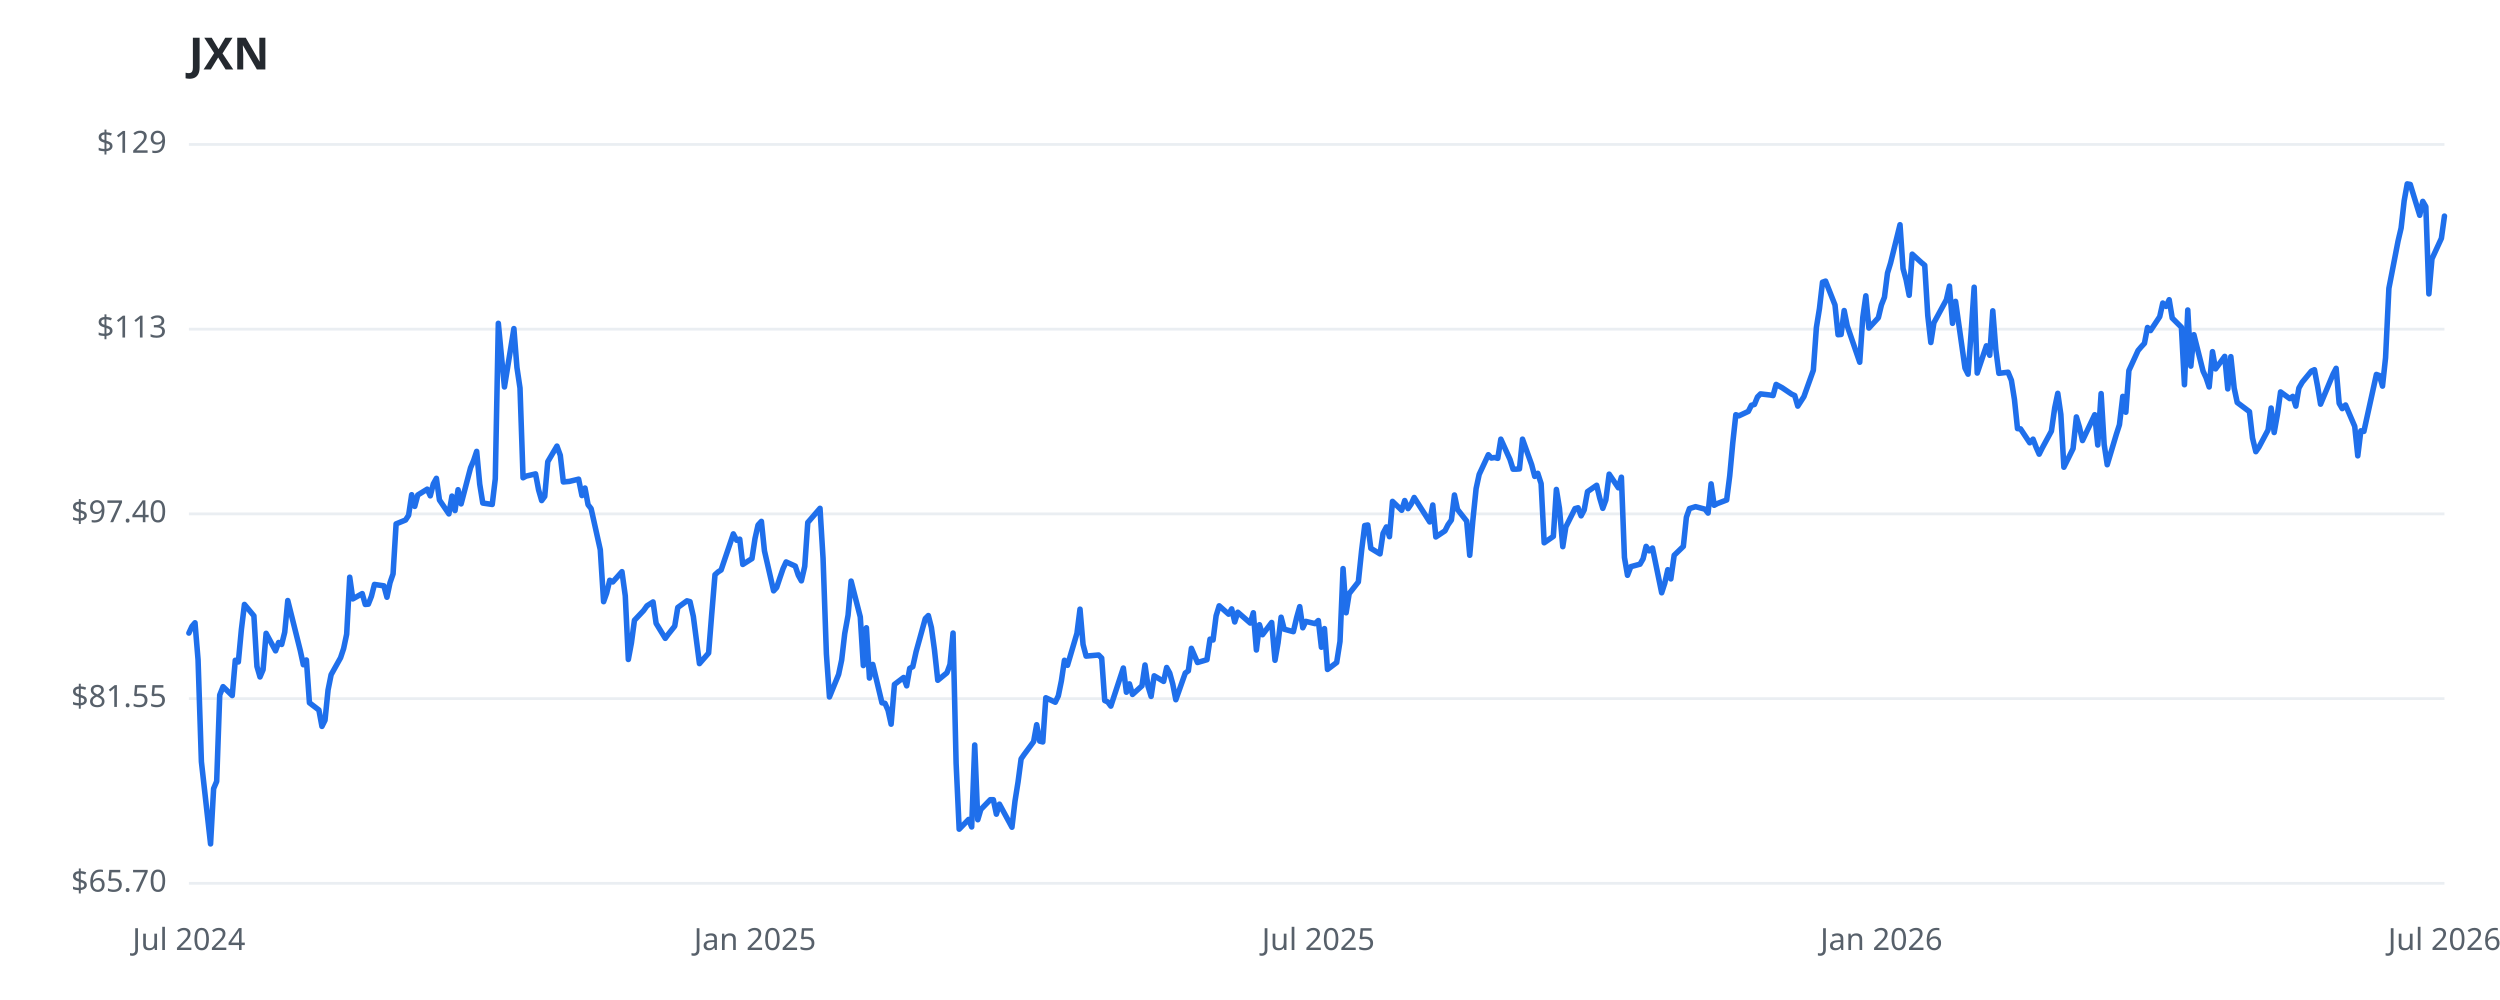
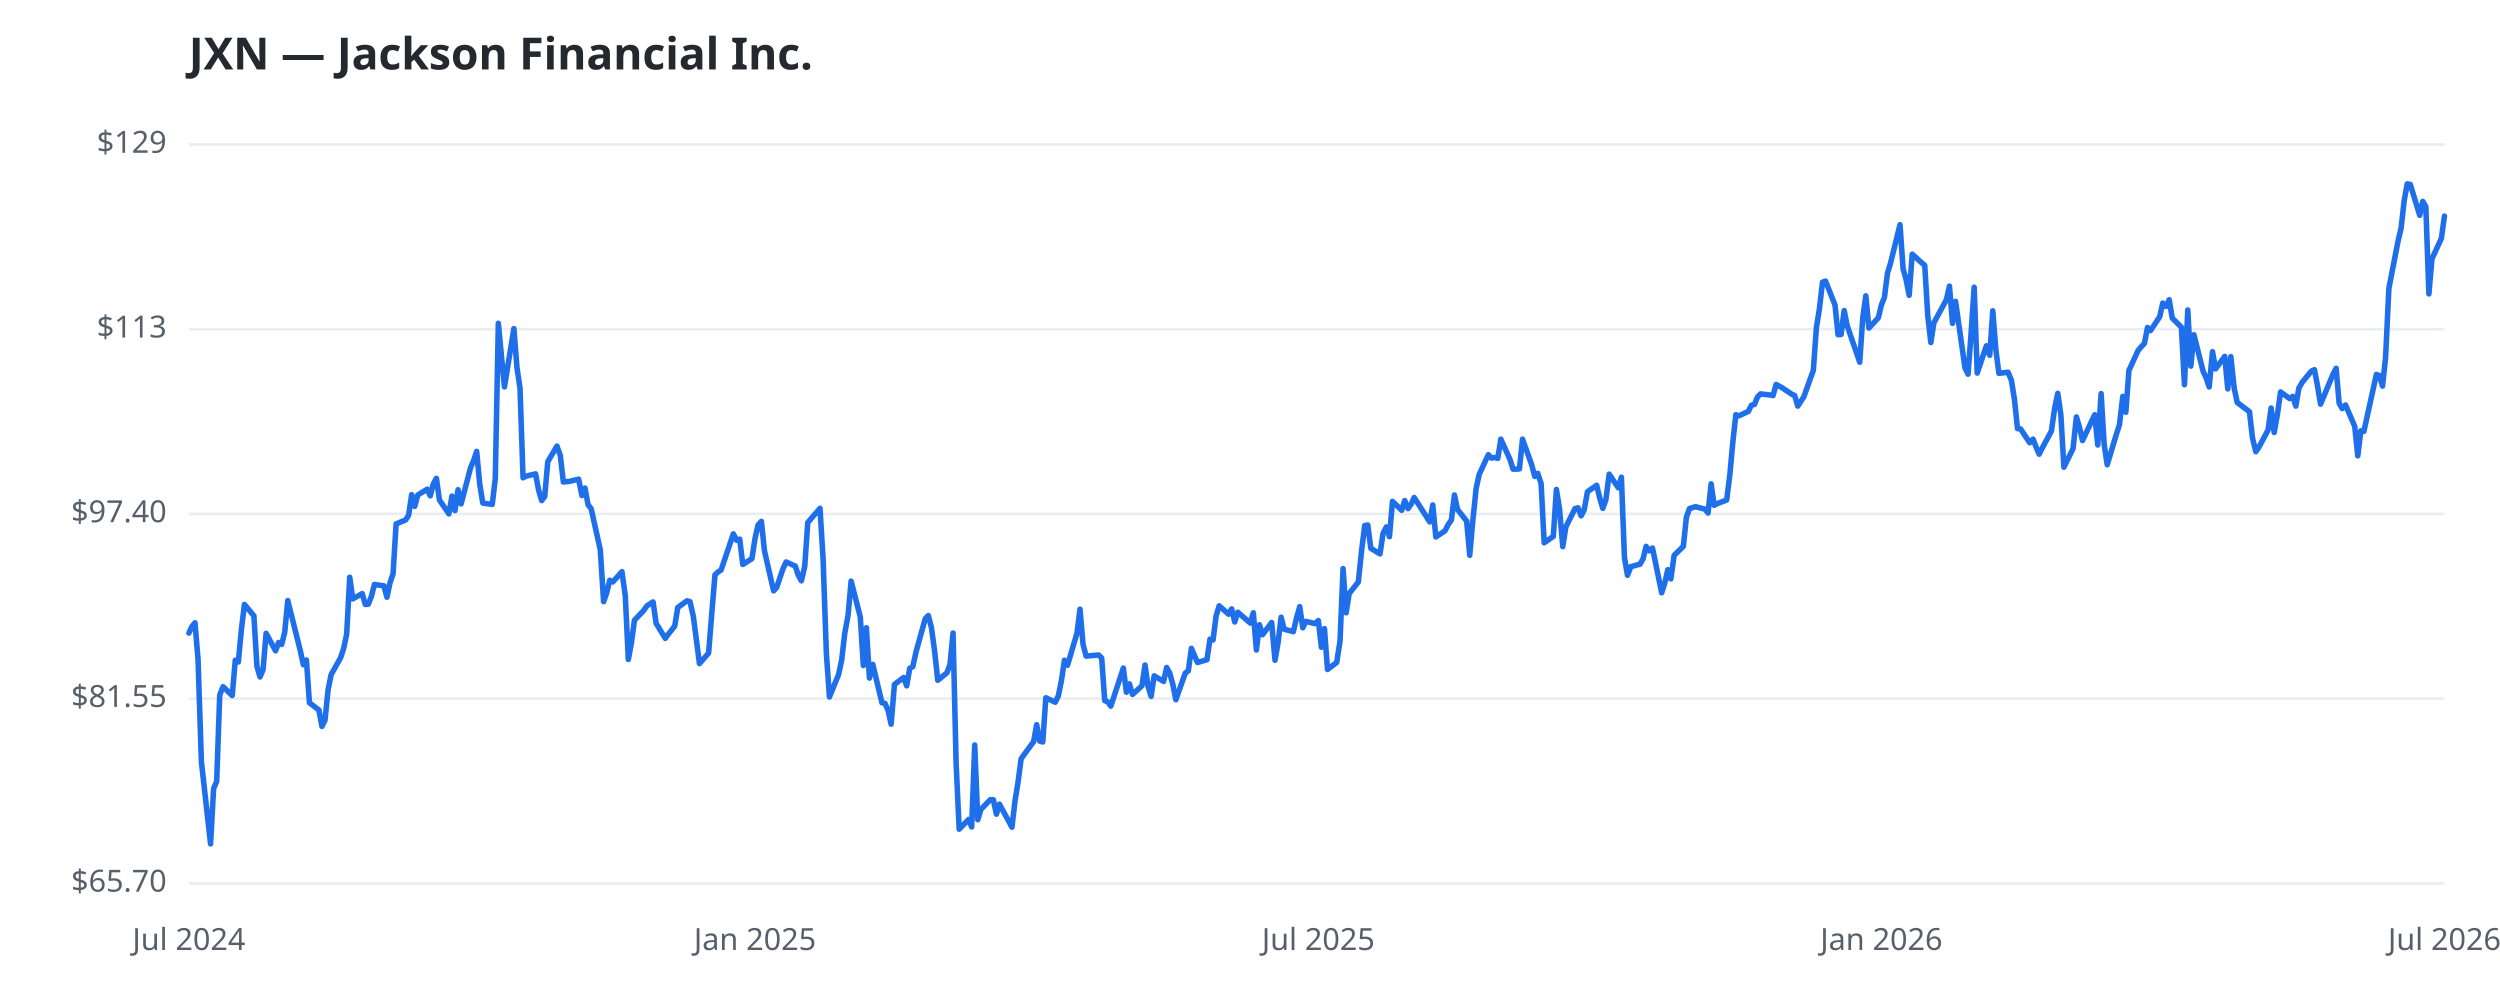
<svg xmlns="http://www.w3.org/2000/svg" viewBox="0 0 900 360" role="img" aria-labelledby="title-JXN">
  <rect width="100%" height="100%" fill="#fff" />
-   <text x="68" y="25" fill="#24292f" font-family="system-ui,sans-serif" font-size="16" font-weight="600">JXN</text>
+   <text x="68" y="25" fill="#24292f" font-family="system-ui,sans-serif" font-size="16" font-weight="600">JXN — Jackson Financial Inc.</text>
  <line x1="68" y1="318.0" x2="880" y2="318.0" stroke="#eaeef2" stroke-width="1" />
  <text x="60" y="321.0" text-anchor="end" fill="#57606a" font-family="system-ui,sans-serif" font-size="11">$65.70</text>
  <line x1="68" y1="251.5" x2="880" y2="251.5" stroke="#eaeef2" stroke-width="1" />
  <text x="60" y="254.5" text-anchor="end" fill="#57606a" font-family="system-ui,sans-serif" font-size="11">$81.55</text>
  <line x1="68" y1="185.0" x2="880" y2="185.0" stroke="#eaeef2" stroke-width="1" />
  <text x="60" y="188.0" text-anchor="end" fill="#57606a" font-family="system-ui,sans-serif" font-size="11">$97.40</text>
  <line x1="68" y1="118.5" x2="880" y2="118.5" stroke="#eaeef2" stroke-width="1" />
  <text x="60" y="121.5" text-anchor="end" fill="#57606a" font-family="system-ui,sans-serif" font-size="11">$113</text>
  <line x1="68" y1="52.0" x2="880" y2="52.0" stroke="#eaeef2" stroke-width="1" />
  <text x="60" y="55.0" text-anchor="end" fill="#57606a" font-family="system-ui,sans-serif" font-size="11">$129</text>
  <text x="68.0" y="342" text-anchor="middle" fill="#57606a" font-family="system-ui,sans-serif" font-size="11">Jul 2024</text>
  <text x="271.8" y="342" text-anchor="middle" fill="#57606a" font-family="system-ui,sans-serif" font-size="11">Jan 2025</text>
  <text x="474.6" y="342" text-anchor="middle" fill="#57606a" font-family="system-ui,sans-serif" font-size="11">Jul 2025</text>
  <text x="677.3" y="342" text-anchor="middle" fill="#57606a" font-family="system-ui,sans-serif" font-size="11">Jan 2026</text>
  <text x="880.0" y="342" text-anchor="middle" fill="#57606a" font-family="system-ui,sans-serif" font-size="11">Jul 2026</text>
  <polyline points="68.0,227.9 69.1,225.5 70.2,224.2 71.3,237.5 72.5,274.2 75.8,303.8 76.9,283.9 78.0,281.3 79.1,250.2 80.3,247.2 83.6,250.4 84.7,237.7 85.8,238.3 86.9,226.6 88.0,217.6 91.4,221.7 92.5,239.9 93.6,243.7 94.7,241.1 95.8,228.0 99.2,234.3 100.3,231.3 101.4,232.0 102.5,227.6 103.6,216.2 108.1,234.2 109.2,239.3 110.3,237.6 111.4,253.0 114.8,255.6 115.9,261.5 117.0,259.3 118.1,248.4 119.2,242.9 122.6,236.8 123.7,233.5 124.8,228.3 125.9,207.8 127.0,215.6 130.4,213.7 131.5,217.6 132.6,217.5 133.7,214.7 134.8,210.4 138.2,210.9 139.3,215.0 140.4,209.8 141.5,206.6 142.6,188.6 146.0,187.2 147.1,185.5 148.2,178.1 149.3,182.3 150.4,178.2 153.8,176.1 154.9,178.5 156.0,174.2 157.1,172.2 158.2,180.0 161.6,185.0 162.7,178.6 163.8,183.8 164.9,176.3 166.0,181.4 169.4,168.4 170.5,165.8 171.6,162.5 172.7,174.3 173.8,181.1 177.2,181.6 178.3,172.4 179.4,116.4 180.5,128.0 181.6,139.3 185.0,118.3 186.1,132.3 187.2,139.7 188.3,172.0 189.4,171.4 192.8,170.6 193.9,176.4 195.0,180.2 196.1,178.7 197.2,166.2 200.5,160.6 201.7,163.9 202.8,173.5 205.0,173.3 208.3,172.5 209.5,178.4 210.6,175.7 211.7,181.7 212.8,183.1 216.1,197.9 217.3,216.6 218.4,213.5 219.5,208.9 220.6,209.5 223.9,205.8 225.1,214.5 226.2,237.4 227.3,231.5 228.4,223.3 231.7,219.8 232.9,218.1 235.1,216.7 236.2,224.4 239.5,229.8 240.6,228.3 242.9,225.4 244.0,218.7 247.3,216.3 248.4,216.6 249.6,221.9 251.8,238.9 255.1,235.1 256.2,221.3 257.4,206.9 258.5,205.9 259.6,205.2 264.0,192.2 265.2,194.5 266.3,194.1 267.4,203.2 270.7,201.1 271.8,193.9 272.9,189.0 274.1,187.7 275.2,198.3 278.5,212.7 279.6,211.5 280.7,208.2 281.9,204.7 283.0,202.3 286.3,203.8 287.4,207.1 288.5,209.1 289.7,203.9 290.8,188.1 295.2,183.0 296.3,201.0 297.5,235.4 298.6,250.9 301.9,242.8 303.0,237.6 304.1,228.1 305.3,221.5 306.4,209.2 309.7,222.1 310.8,239.6 311.9,226.0 313.0,244.1 314.2,239.2 317.5,253.0 318.6,253.2 319.7,255.7 320.8,260.7 322.0,246.4 325.3,243.9 326.4,246.9 327.5,240.6 328.6,240.0 329.8,234.6 333.1,222.7 334.2,221.6 335.3,225.9 336.4,233.9 337.6,244.9 340.9,242.2 342.0,239.2 343.1,227.9 344.2,274.8 345.3,298.5 348.7,295.0 349.8,297.7 350.9,268.2 352.0,295.1 353.1,291.4 356.5,287.9 357.6,287.9 358.7,293.1 359.8,289.5 364.3,297.8 365.4,288.4 366.5,281.5 367.6,273.2 368.7,271.6 372.1,267.0 373.2,260.9 374.3,266.8 375.4,267.1 376.5,251.2 379.9,252.8 381.0,250.5 382.1,245.1 383.2,237.7 384.3,239.5 387.7,228.0 388.8,219.3 389.9,232.0 391.0,236.2 392.1,236.1 395.5,235.8 396.6,236.9 397.7,252.2 398.8,252.7 399.9,254.2 404.4,240.5 405.5,249.2 406.6,246.2 407.7,250.0 411.1,246.9 412.2,239.4 413.3,247.1 414.4,250.7 415.5,243.3 418.9,245.3 420.0,240.3 421.1,242.3 422.2,246.3 423.3,251.9 426.7,242.3 427.8,241.5 428.9,233.4 431.1,238.5 434.5,237.5 435.6,230.1 436.7,230.4 437.8,221.7 438.9,218.1 442.3,221.1 443.4,219.2 444.5,223.9 445.6,220.4 450.1,224.3 451.2,220.6 452.3,234.0 453.4,224.9 454.5,228.5 457.8,224.1 459.0,237.7 460.1,231.4 461.2,222.2 462.3,226.5 465.6,227.4 466.8,222.3 467.9,218.4 469.0,226.0 470.1,223.7 473.4,224.5 474.6,223.4 475.7,233.0 476.8,226.3 477.9,241.0 481.2,238.5 482.4,230.9 483.5,204.7 484.6,220.6 485.7,213.7 489.0,209.5 490.2,198.0 491.3,189.2 492.4,189.0 493.5,197.4 496.8,199.4 497.9,192.0 499.1,189.7 500.2,193.2 501.3,180.5 504.6,183.7 505.7,180.2 506.9,183.1 508.0,181.5 509.1,179.1 513.5,186.0 514.7,187.9 515.8,181.8 516.9,193.3 520.2,191.1 521.3,188.9 522.5,187.2 523.6,178.2 524.7,183.4 528.0,187.6 529.1,199.9 530.2,187.6 531.4,175.9 532.5,170.8 535.8,163.7 536.9,164.9 538.0,164.7 539.2,165.0 540.3,158.1 543.6,165.4 544.7,168.9 545.8,168.9 547.0,168.8 548.1,158.1 551.4,167.3 552.5,171.5 553.6,170.4 554.8,174.1 555.9,195.4 559.2,193.1 560.3,176.2 561.4,183.0 562.6,196.8 563.7,189.7 567.0,183.1 568.1,182.8 569.2,185.7 570.3,183.6 571.5,177.0 574.8,174.7 575.9,179.3 577.0,183.0 578.1,180.0 579.3,170.7 582.6,175.6 583.7,171.8 584.8,200.7 585.9,207.1 587.1,204.0 590.4,203.1 591.5,201.2 592.6,196.7 593.7,198.3 594.9,197.3 598.2,213.4 599.3,210.0 600.4,205.1 601.5,208.4 602.7,199.9 606.0,196.7 607.1,186.2 608.2,183.1 610.4,182.4 613.8,183.3 614.9,184.7 616.0,174.2 617.1,181.9 618.2,181.3 621.6,180.0 622.7,171.3 623.8,159.4 624.9,149.3 626.0,149.7 629.4,148.1 630.5,145.9 631.6,145.6 632.7,142.9 633.8,141.8 637.2,142.2 638.3,142.4 639.4,138.4 641.6,139.6 645.0,141.9 646.1,142.4 647.2,146.2 649.4,142.8 652.8,133.3 653.9,117.9 655.0,111.1 656.1,101.6 657.2,101.2 660.6,109.8 661.7,120.5 662.8,120.4 663.9,111.8 665.0,117.3 669.5,130.4 670.6,114.3 671.7,106.5 672.8,118.1 676.2,114.4 677.3,109.8 678.4,107.0 679.5,98.3 680.6,94.7 684.0,80.9 685.1,96.7 686.2,100.7 687.3,106.3 688.4,91.5 691.8,94.6 692.9,95.5 694.0,113.6 695.1,123.3 696.2,116.2 700.7,107.9 701.8,103.0 702.9,116.4 704.0,108.5 707.4,132.5 708.5,134.7 709.6,119.9 710.7,103.4 711.8,134.3 715.1,124.5 716.3,127.9 717.4,111.9 718.5,125.8 719.6,134.4 722.9,134.0 724.1,136.9 725.2,143.8 726.3,154.3 727.4,154.4 730.7,159.4 731.9,158.1 733.0,161.0 734.1,163.5 735.2,161.3 738.5,155.2 739.7,146.8 740.8,141.6 741.9,149.2 743.0,168.2 746.3,161.5 747.5,150.1 748.6,153.8 749.7,158.6 754.1,149.3 755.2,160.2 756.4,141.7 757.5,160.0 758.6,167.3 761.9,156.3 763.0,152.9 764.2,142.7 765.3,148.4 766.4,133.4 769.7,126.2 770.8,124.9 772.0,123.6 773.1,117.9 774.2,119.0 777.5,114.0 778.6,109.1 779.8,110.3 780.9,107.9 782.0,114.5 785.3,117.8 786.4,138.5 787.6,111.6 788.7,131.8 789.8,120.5 793.1,133.6 794.2,136.0 795.3,139.3 796.5,126.6 797.6,132.8 800.9,128.3 802.0,140.0 803.1,128.4 804.3,139.7 805.4,144.9 809.8,148.2 810.9,157.7 812.1,162.6 813.2,161.0 816.5,154.8 817.6,146.9 818.7,155.7 819.9,149.0 821.0,141.1 824.3,143.5 825.4,142.7 826.5,146.2 827.6,139.7 828.8,137.6 832.1,133.6 833.2,133.1 834.3,138.9 835.4,145.5 839.9,134.7 841.0,132.6 842.1,145.2 843.2,147.1 844.4,145.8 847.7,153.5 848.8,164.1 849.9,155.1 851.0,155.3 855.5,134.8 856.6,135.2 857.7,139.0 858.8,128.8 860.0,103.8 863.3,86.8 864.4,82.1 865.5,72.3 866.6,66.2 867.7,66.4 871.1,77.5 872.2,72.5 873.3,74.4 874.4,105.8 875.5,93.2 878.9,85.8 880.0,77.8" fill="none" stroke="#1f6feb" stroke-width="2" stroke-linejoin="round" stroke-linecap="round" vector-effect="non-scaling-stroke" />
</svg>
